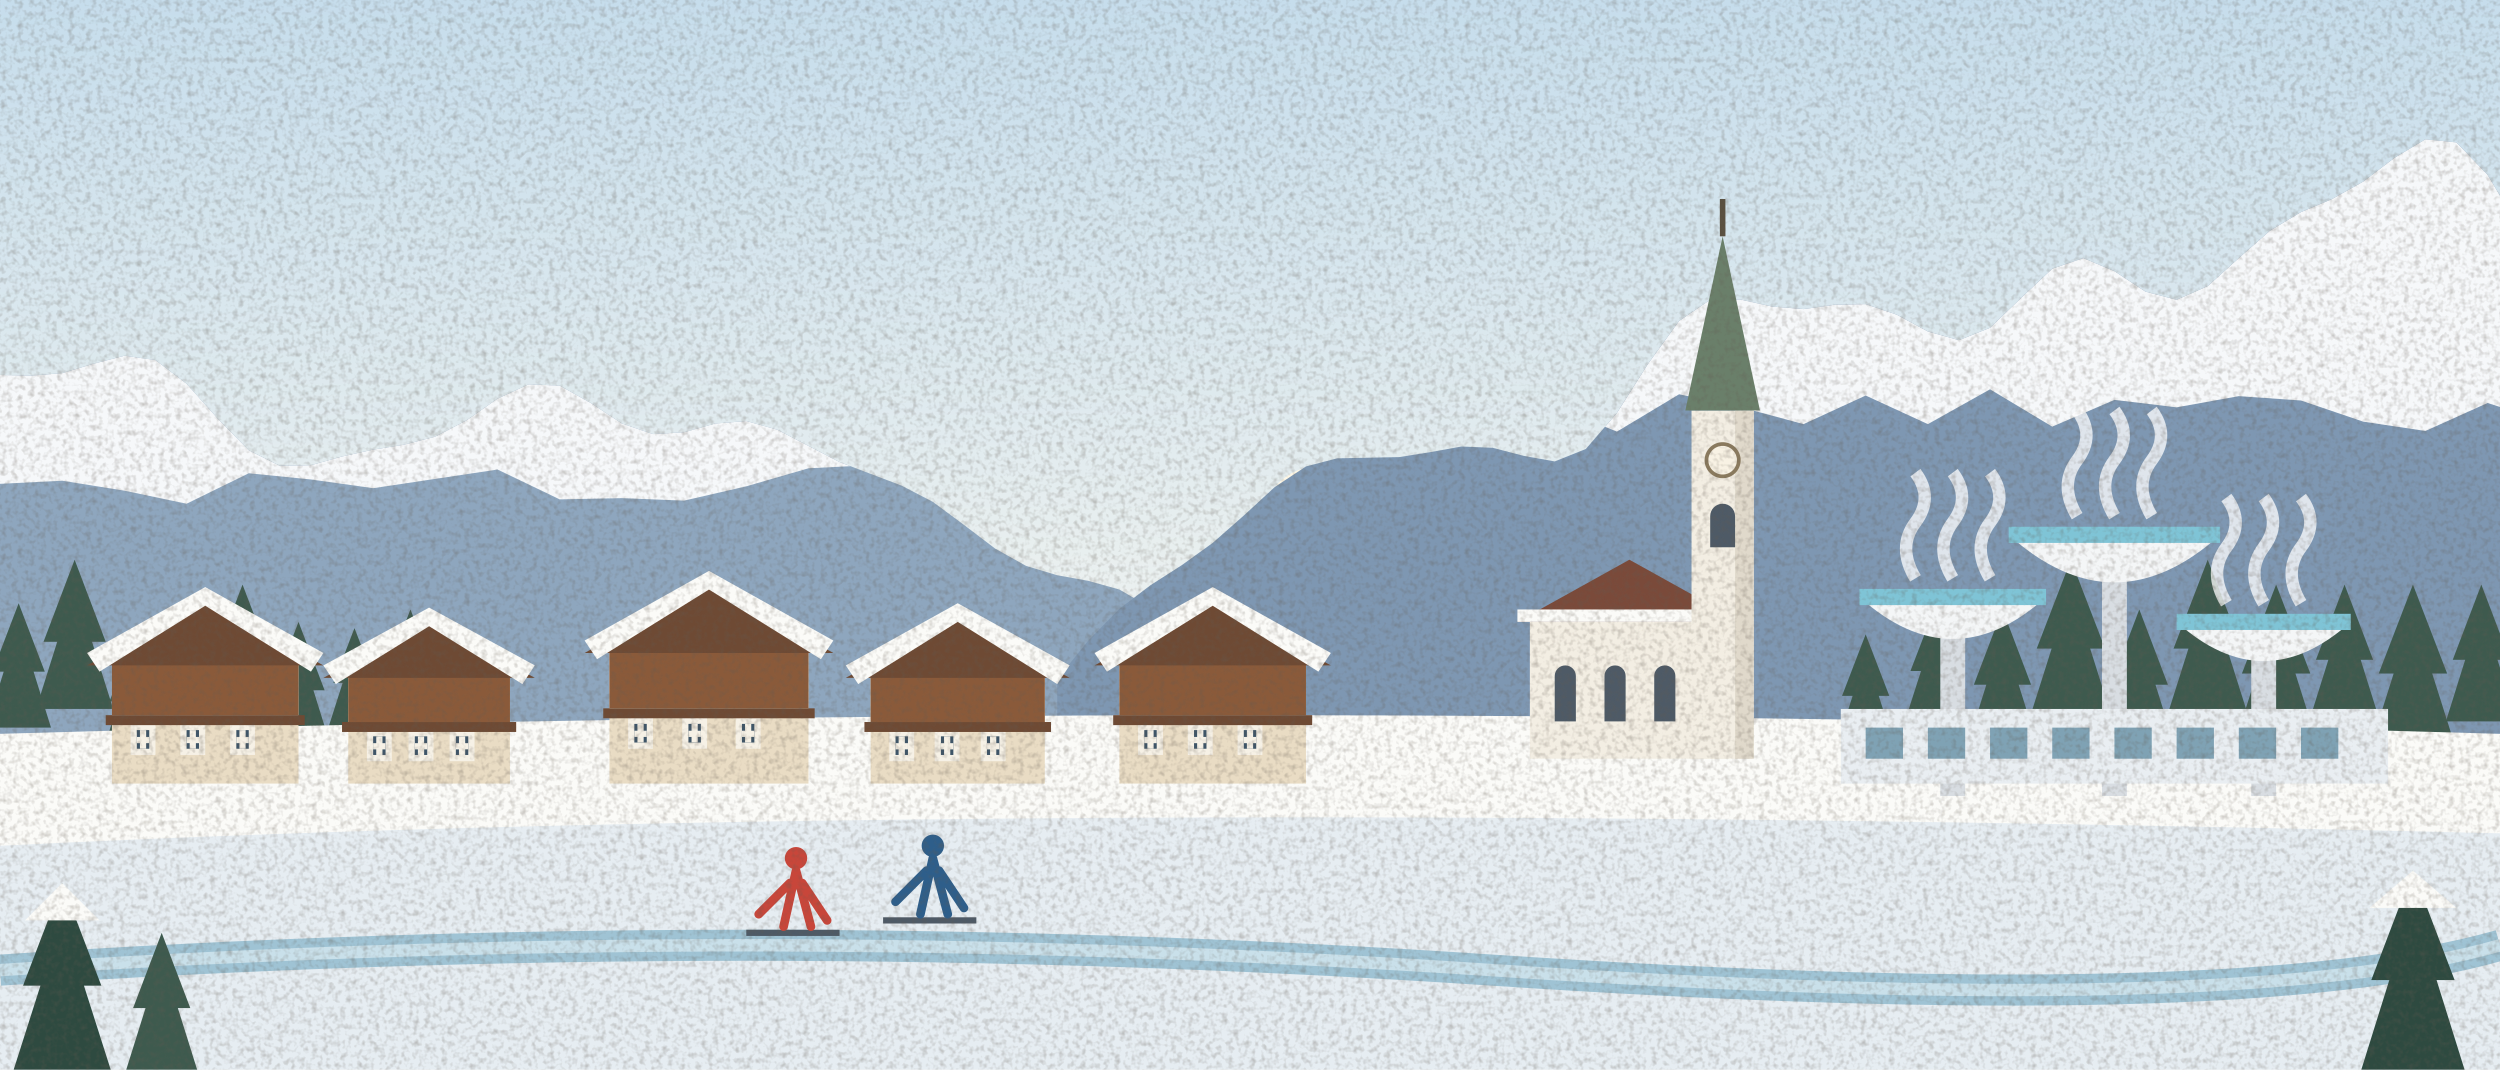
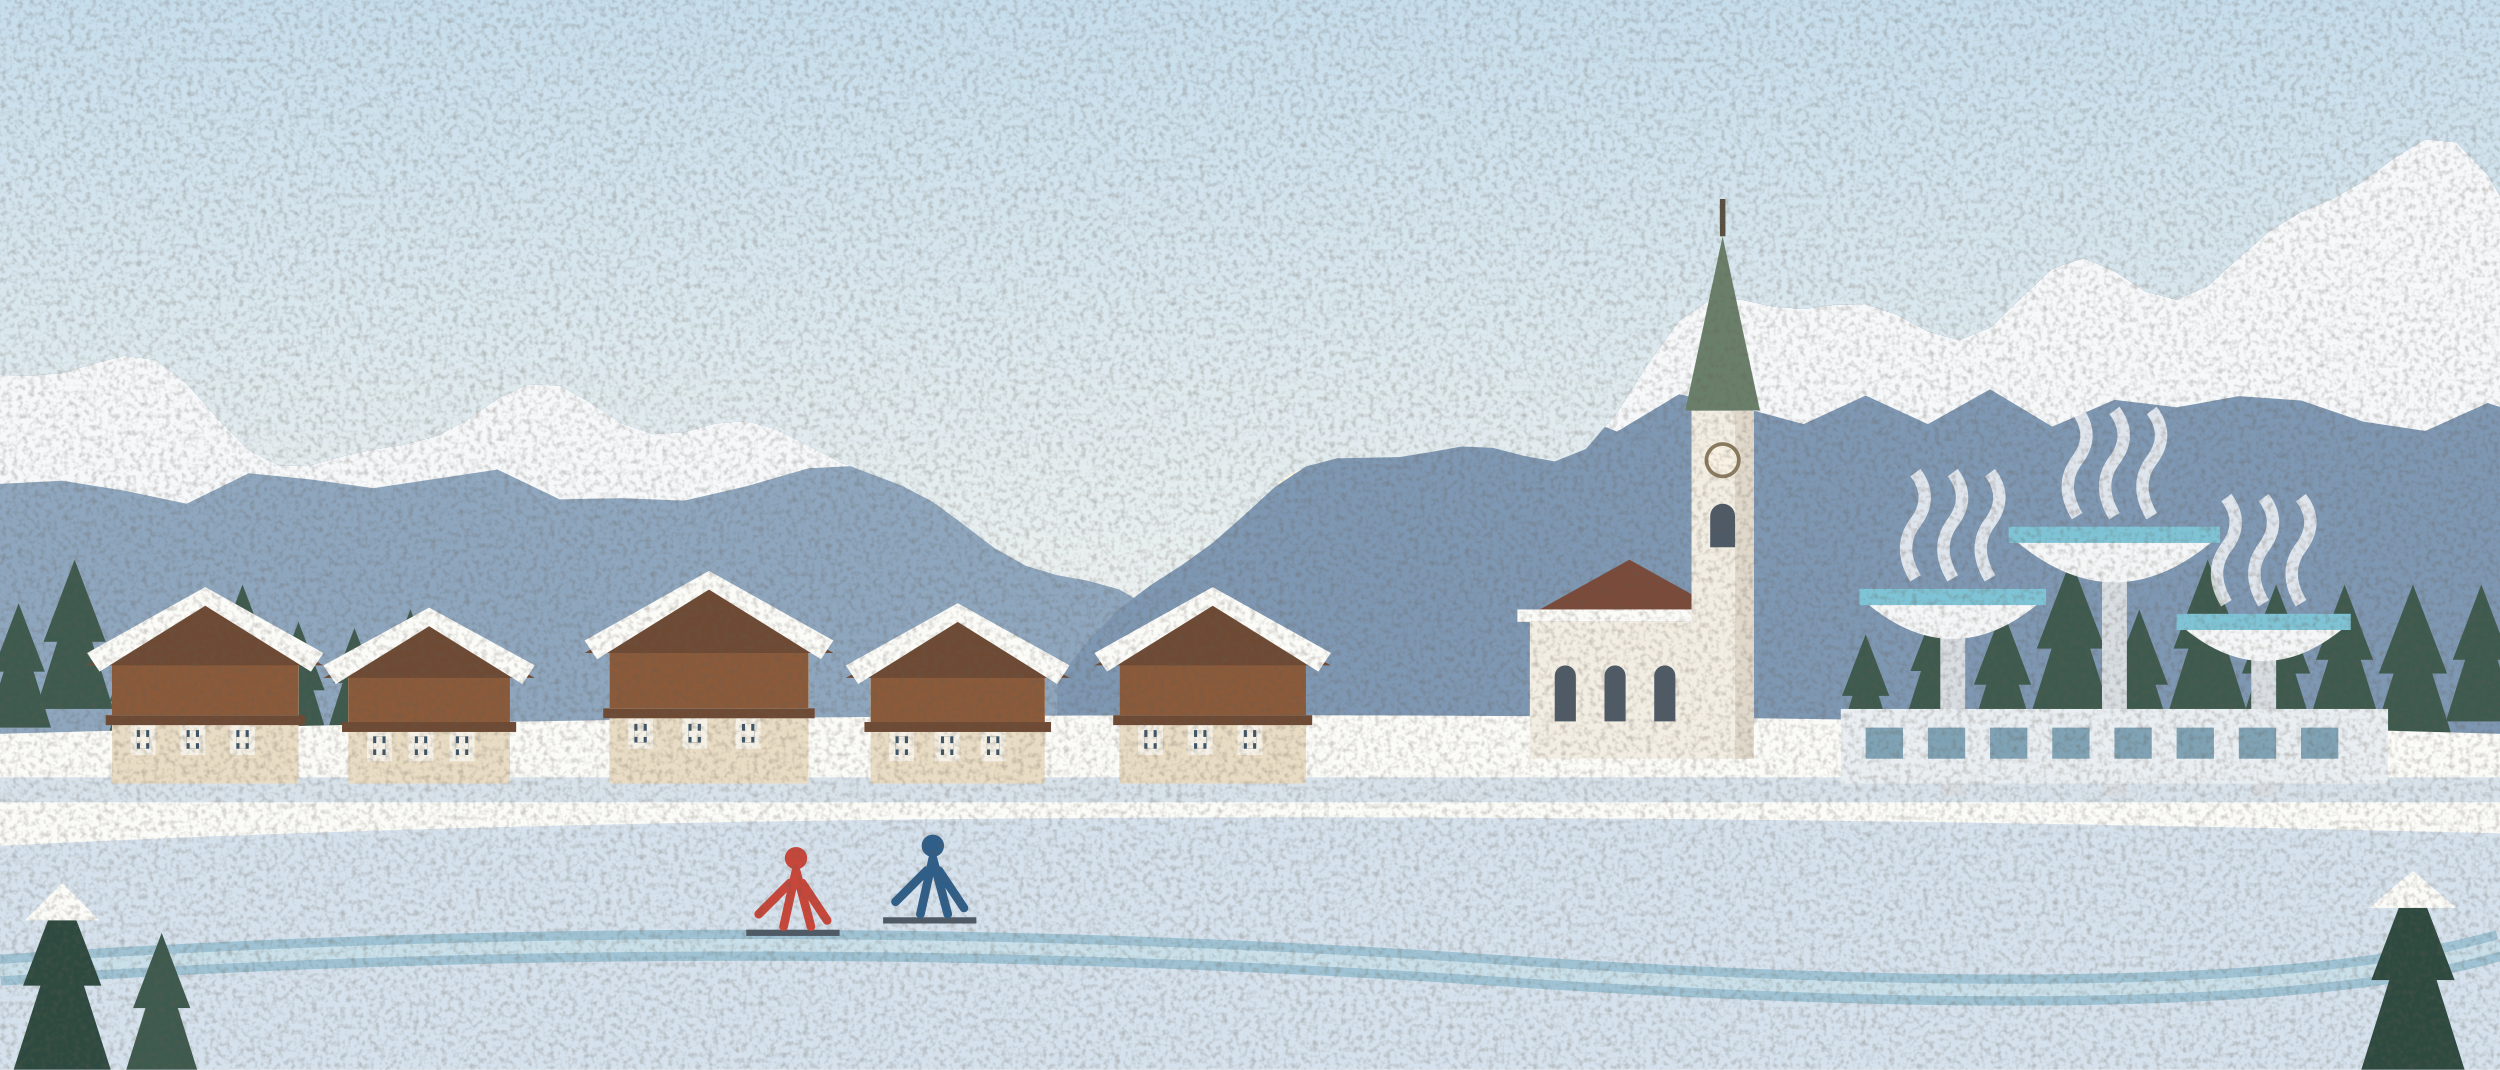
<svg xmlns="http://www.w3.org/2000/svg" viewBox="0 0 402 172" width="402" height="172">
  <defs>
    <linearGradient id="lasky" x1="0" y1="0" x2="0" y2="122" gradientUnits="userSpaceOnUse">
      <stop offset="0" stop-color="#C6DDEC" />
      <stop offset="0.85" stop-color="#EEF2F0" />
      <stop offset="1" stop-color="#F5EFE2" />
    </linearGradient>
    <filter id="lawob" x="-5%" y="-5%" width="110%" height="120%">
      <feTurbulence type="fractalNoise" baseFrequency="0.012 0.22" numOctaves="2" seed="4" />
      <feDisplacementMap in="SourceGraphic" scale="8" xChannelSelector="R" yChannelSelector="G" />
    </filter>
    <filter id="lagrain" x="0" y="0" width="100%" height="100%">
      <feTurbulence type="fractalNoise" baseFrequency="1.1" numOctaves="2" seed="9" />
      <feColorMatrix values="0 0 0 0 .12  0 0 0 0 .1  0 0 0 0 .08  0 0 0 1.4 -.62" />
    </filter>
    <clipPath id="laclip">
      <rect width="402" height="172" />
    </clipPath>
  </defs>
  <g clip-path="url(#laclip)">
    <rect width="402" height="122" fill="url(#lasky)" />
    <circle cx="212" cy="84" r="9" fill="#FFF8E6" opacity="0.95" />
    <path d="M-10 122L-10.0 62.5L-5.0 60.7L0.0 60.3L5.0 60.4L10.0 60.0L15.0 58.5L20.0 57.2L25.0 57.9L30.0 61.7L35.0 67.3L40.0 72.4L45.0 74.9L50.0 74.8L55.0 73.4L60.0 72.3L65.0 71.5L70.0 70.2L75.0 67.6L80.0 64.1L85.0 61.8L90.0 62.0L95.0 64.8L100.0 68.1L105.0 69.8L110.0 69.5L115.0 68.1L120.0 67.7L125.0 69.1L130.0 71.7L135.0 74.3L140.0 76.2L145.0 78.1L150.0 80.7L155.0 84.4L160.0 88.2L165.0 91.0L170.0 92.5L175.0 93.4L180.0 94.8L185.0 97.7L190.0 101.9L195.0 106.7L200.0 111.6L200 122Z" fill="#8EA6BE" />
    <clipPath id="las1">
      <path d="M-10 0H200V78L200.0 80.8L190.0 75.0L180.0 78.4L170.0 76.3L160.0 79.1L150.0 78.9L140.0 74.8L130.0 75.3L120.0 78.2L110.0 80.5L100.0 80.1L90.0 80.3L80.0 75.5L70.0 77.0L60.0 78.5L50.0 77.1L40.0 76.1L30.0 81.0L20.0 78.9L10.0 77.3L0.0 77.8L-10.0 79.4Z" />
    </clipPath>
    <path d="M-10 122L-10.0 62.5L-5.0 60.7L0.0 60.3L5.0 60.4L10.0 60.0L15.0 58.5L20.0 57.2L25.0 57.9L30.0 61.7L35.0 67.3L40.0 72.4L45.0 74.9L50.0 74.8L55.0 73.4L60.0 72.3L65.0 71.5L70.0 70.2L75.0 67.6L80.0 64.1L85.0 61.8L90.0 62.0L95.0 64.8L100.0 68.1L105.0 69.8L110.0 69.5L115.0 68.1L120.0 67.7L125.0 69.1L130.0 71.7L135.0 74.3L140.0 76.2L145.0 78.1L150.0 80.7L155.0 84.4L160.0 88.2L165.0 91.0L170.0 92.5L175.0 93.4L180.0 94.8L185.0 97.7L190.0 101.9L195.0 106.7L200.0 111.6L200 122Z" fill="#F6F8FA" clip-path="url(#las1)" />
    <path d="M170 122L170.0 109.2L175.0 103.0L180.0 97.9L185.0 94.1L190.0 90.9L195.0 87.3L200.0 82.9L205.0 78.3L210.0 75.0L215.0 73.7L220.0 73.6L225.0 73.5L230.0 72.7L235.0 71.8L240.0 72.0L245.0 73.3L250.0 74.2L255.0 72.2L260.0 66.4L265.0 58.5L270.0 51.6L275.0 48.2L280.0 48.2L285.0 49.3L290.0 49.7L295.0 49.0L300.0 48.9L305.0 50.6L310.0 53.3L315.0 54.7L320.0 52.7L325.0 47.9L330.0 43.2L335.0 41.5L340.0 43.6L345.0 46.9L350.0 48.2L355.0 46.0L360.0 41.5L365.0 37.1L370.0 34.1L375.0 32.0L380.0 29.2L385.0 25.4L390.0 22.4L395.0 22.9L400.0 28.1L405.0 36.5L410.0 45.1L415.0 51.4L420.0 55.2L420 122Z" fill="#7E97B2" />
    <clipPath id="las2">
      <path d="M170 0H420V66L420.0 67.8L410.0 68.0L400.0 64.8L390.0 69.3L380.0 67.8L370.0 64.4L360.0 63.7L350.0 65.5L340.0 64.3L330.0 68.6L320.0 62.6L310.0 68.2L300.0 63.6L290.0 68.2L280.0 65.5L270.0 63.4L260.0 69.4L250.0 65.4L240.0 69.3L230.0 64.8L220.0 64.2L210.0 66.4L200.0 63.9L190.0 66.5L180.0 67.5L170.0 67.0Z" />
    </clipPath>
    <path d="M170 122L170.0 109.2L175.0 103.0L180.0 97.9L185.0 94.1L190.0 90.9L195.0 87.3L200.0 82.9L205.0 78.3L210.0 75.0L215.0 73.7L220.0 73.6L225.0 73.5L230.0 72.7L235.0 71.8L240.0 72.0L245.0 73.3L250.0 74.2L255.0 72.2L260.0 66.4L265.0 58.5L270.0 51.6L275.0 48.2L280.0 48.2L285.0 49.3L290.0 49.7L295.0 49.0L300.0 48.9L305.0 50.6L310.0 53.3L315.0 54.7L320.0 52.7L325.0 47.9L330.0 43.2L335.0 41.5L340.0 43.6L345.0 46.9L350.0 48.2L355.0 46.0L360.0 41.5L365.0 37.1L370.0 34.1L375.0 32.0L380.0 29.2L385.0 25.4L390.0 22.4L395.0 22.9L400.0 28.1L405.0 36.5L410.0 45.1L415.0 51.4L420.0 55.2L420 122Z" fill="#F6F8FA" clip-path="url(#las2)" />
    <path d="M-6 104L-2.6 112.8H-4.1L-1.8 120H-10.2L-7.9 112.8H-9.4Z" fill="#3E5A4E" />
    <path d="M3 97L7.2 108.0H5.4L8.2 117H-2.2L0.6 108.0H-1.2Z" fill="#3E5A4E" />
    <path d="M12 90L17.0 103.2H14.8L18.2 114H5.8L9.2 103.2H7.0Z" fill="#3E5A4E" />
    <path d="M21 104L24.4 112.8H22.9L25.2 120H16.8L19.1 112.8H17.6Z" fill="#3E5A4E" />
    <path d="M30 97L34.2 108.0H32.4L35.2 117H24.8L27.6 108.0H25.8Z" fill="#3E5A4E" />
    <path d="M39 94L43.2 105.0H41.4L44.2 114H33.8L36.6 105.0H34.8Z" fill="#3E5A4E" />
    <path d="M48 100L52.2 111.0H50.4L53.2 120H42.8L45.6 111.0H43.8Z" fill="#3E5A4E" />
    <path d="M57 101L60.4 109.8H58.9L61.2 117H52.8L55.1 109.8H53.6Z" fill="#3E5A4E" />
    <path d="M66 98L69.4 106.8H67.9L70.2 114H61.8L64.1 106.8H62.6Z" fill="#3E5A4E" />
    <path d="M300 102L303.8 111.9H302.1L304.7 120H295.3L297.9 111.9H296.2Z" fill="#3E5A4E" />
    <path d="M311 98L314.8 107.9H313.1L315.7 116H306.3L308.9 107.9H307.2Z" fill="#3E5A4E" />
    <path d="M322 98L326.6 110.1H324.6L327.7 120H316.3L319.4 110.1H317.4Z" fill="#3E5A4E" />
    <path d="M333 90L338.5 104.3H336.1L339.8 116H326.2L329.9 104.3H327.5Z" fill="#3E5A4E" />
    <path d="M344 98L348.6 110.1H346.6L349.7 120H338.3L341.4 110.1H339.4Z" fill="#3E5A4E" />
    <path d="M355 90L360.5 104.3H358.1L361.8 116H348.2L351.9 104.3H349.5Z" fill="#3E5A4E" />
    <path d="M366 94L371.5 108.3H369.1L372.8 120H359.2L362.9 108.3H360.5Z" fill="#3E5A4E" />
    <path d="M377 94L381.6 106.1H379.6L382.7 116H371.3L374.4 106.1H372.4Z" fill="#3E5A4E" />
    <path d="M388 94L393.5 108.3H391.1L394.8 120H381.2L384.9 108.3H382.5Z" fill="#3E5A4E" />
    <path d="M399 94L403.6 106.1H401.6L404.7 116H393.3L396.4 106.1H394.4Z" fill="#3E5A4E" />
    <path d="M0 118Q200 112 402 118V172H0Z" fill="#FBFBF8" />
-     <path d="M0 136Q160 128 402 134V172H0Z" fill="#E6EDF2" />
+     <path d="M0 136Q160 128 402 134V172H0Z" fill="#D5E1EC" />
+     <rect x="0.0" y="125.0" width="402.0" height="4.0" fill="#D3DFEA" opacity="0.9" />
    <rect x="246.0" y="100.0" width="32.0" height="22.0" fill="#F3EEE3" />
    <path d="M244 100L262 90L280 100Z" fill="#7A4A3A" />
    <rect x="244.0" y="98.0" width="36.0" height="2.0" fill="#FBFBF8" />
    <rect x="272.0" y="66.0" width="10.0" height="56.0" fill="#F3EEE3" />
    <rect x="279.0" y="66.0" width="3.0" height="56.0" fill="#E0D9CB" />
    <path d="M271 66L277 38L283 66Z" fill="#6A7F6A" />
    <path d="M277 38V32" stroke="#5A5040" stroke-width=".9" />
    <circle cx="277" cy="74" r="2.6" fill="#F8F2E4" stroke="#8A7A5E" stroke-width=".6" />
    <path d="M275.0 88.0V83.0A2.0 2.0 0 0 1 279.0 83.0V88.0Z" fill="#4E5A66" />
    <path d="M250.0 116.0V108.7A1.7 1.7 0 0 1 253.4 108.7V116.0Z" fill="#4E5A66" />
    <path d="M258.0 116.0V108.7A1.7 1.7 0 0 1 261.4 108.7V116.0Z" fill="#4E5A66" />
    <path d="M266.0 116.0V108.7A1.7 1.7 0 0 1 269.4 108.7V116.0Z" fill="#4E5A66" />
    <rect x="18.0" y="106.0" width="30.0" height="20.0" fill="#E9DCC4" />
    <rect x="18.0" y="106.0" width="30.0" height="9.0" fill="#8A5A3A" />
    <path d="M14 107L33.0 96.4L52 107Z" fill="#6E4A34" />
    <path d="M14 105L33.0 94.4L52 105L50 108L33.0 97.4L16 108Z" fill="#FBFBF8" />
    <rect x="21.0" y="116.4" width="4" height="5" fill="#F6F1E6" />
    <rect x="22.0" y="117.4" width="2" height="3" fill="#3E5568" />
    <rect x="22.5" y="117.4" width="1" height="3" fill="#F6F1E6" />
    <rect x="22.0" y="118.5" width="2" height="1" fill="#F6F1E6" />
    <rect x="29.0" y="116.4" width="4" height="5" fill="#F6F1E6" />
    <rect x="30.0" y="117.4" width="2" height="3" fill="#3E5568" />
    <rect x="30.5" y="117.4" width="1" height="3" fill="#F6F1E6" />
    <rect x="30.0" y="118.5" width="2" height="1" fill="#F6F1E6" />
    <rect x="37.0" y="116.4" width="4" height="5" fill="#F6F1E6" />
    <rect x="38.0" y="117.4" width="2" height="3" fill="#3E5568" />
    <rect x="38.5" y="117.4" width="1" height="3" fill="#F6F1E6" />
    <rect x="38.0" y="118.5" width="2" height="1" fill="#F6F1E6" />
    <rect x="17.0" y="115.0" width="32.0" height="1.6" fill="#6E4A34" />
    <rect x="56.0" y="108.0" width="26.0" height="18.0" fill="#E9DCC4" />
    <rect x="56.0" y="108.0" width="26.0" height="8.1" fill="#8A5A3A" />
    <path d="M52 109L69.0 99.7L86 109Z" fill="#6E4A34" />
    <path d="M52 107L69.0 97.7L86 107L84 110L69.0 100.7L54 110Z" fill="#FBFBF8" />
    <rect x="59.0" y="117.4" width="4" height="5" fill="#F6F1E6" />
    <rect x="60.0" y="118.4" width="2" height="3" fill="#3E5568" />
    <rect x="60.5" y="118.4" width="1" height="3" fill="#F6F1E6" />
    <rect x="60.0" y="119.5" width="2" height="1" fill="#F6F1E6" />
    <rect x="65.7" y="117.4" width="4" height="5" fill="#F6F1E6" />
    <rect x="66.7" y="118.4" width="2" height="3" fill="#3E5568" />
    <rect x="67.2" y="118.4" width="1" height="3" fill="#F6F1E6" />
    <rect x="66.7" y="119.5" width="2" height="1" fill="#F6F1E6" />
    <rect x="72.3" y="117.4" width="4" height="5" fill="#F6F1E6" />
    <rect x="73.3" y="118.4" width="2" height="3" fill="#3E5568" />
    <rect x="73.8" y="118.4" width="1" height="3" fill="#F6F1E6" />
    <rect x="73.3" y="119.5" width="2" height="1" fill="#F6F1E6" />
    <rect x="55.0" y="116.1" width="28.0" height="1.6" fill="#6E4A34" />
    <rect x="98.0" y="104.0" width="32.0" height="22.0" fill="#E9DCC4" />
    <rect x="98.0" y="104.0" width="32.0" height="9.9" fill="#8A5A3A" />
    <path d="M94 105L114.0 93.8L134 105Z" fill="#6E4A34" />
    <path d="M94 103L114.0 91.8L134 103L132 106L114.0 94.8L96 106Z" fill="#FBFBF8" />
    <rect x="101.0" y="115.4" width="4" height="5" fill="#F6F1E6" />
    <rect x="102.0" y="116.4" width="2" height="3" fill="#3E5568" />
    <rect x="102.5" y="116.4" width="1" height="3" fill="#F6F1E6" />
    <rect x="102.0" y="117.5" width="2" height="1" fill="#F6F1E6" />
    <rect x="109.7" y="115.4" width="4" height="5" fill="#F6F1E6" />
    <rect x="110.7" y="116.4" width="2" height="3" fill="#3E5568" />
    <rect x="111.2" y="116.4" width="1" height="3" fill="#F6F1E6" />
    <rect x="110.7" y="117.5" width="2" height="1" fill="#F6F1E6" />
    <rect x="118.3" y="115.4" width="4" height="5" fill="#F6F1E6" />
    <rect x="119.3" y="116.4" width="2" height="3" fill="#3E5568" />
    <rect x="119.8" y="116.4" width="1" height="3" fill="#F6F1E6" />
    <rect x="119.3" y="117.5" width="2" height="1" fill="#F6F1E6" />
    <rect x="97.0" y="113.9" width="34.0" height="1.6" fill="#6E4A34" />
    <rect x="140.0" y="108.0" width="28.0" height="18.0" fill="#E9DCC4" />
    <rect x="140.0" y="108.0" width="28.0" height="8.1" fill="#8A5A3A" />
    <path d="M136 109L154.0 99.0L172 109Z" fill="#6E4A34" />
    <path d="M136 107L154.0 97.0L172 107L170 110L154.0 100.0L138 110Z" fill="#FBFBF8" />
    <rect x="143.0" y="117.4" width="4" height="5" fill="#F6F1E6" />
    <rect x="144.0" y="118.4" width="2" height="3" fill="#3E5568" />
    <rect x="144.5" y="118.4" width="1" height="3" fill="#F6F1E6" />
    <rect x="144.0" y="119.5" width="2" height="1" fill="#F6F1E6" />
    <rect x="150.3" y="117.4" width="4" height="5" fill="#F6F1E6" />
    <rect x="151.3" y="118.4" width="2" height="3" fill="#3E5568" />
    <rect x="151.8" y="118.4" width="1" height="3" fill="#F6F1E6" />
    <rect x="151.3" y="119.5" width="2" height="1" fill="#F6F1E6" />
    <rect x="157.7" y="117.4" width="4" height="5" fill="#F6F1E6" />
    <rect x="158.7" y="118.4" width="2" height="3" fill="#3E5568" />
    <rect x="159.2" y="118.4" width="1" height="3" fill="#F6F1E6" />
    <rect x="158.7" y="119.5" width="2" height="1" fill="#F6F1E6" />
    <rect x="139.0" y="116.1" width="30.0" height="1.6" fill="#6E4A34" />
    <rect x="180.0" y="106.0" width="30.0" height="20.0" fill="#E9DCC4" />
    <rect x="180.0" y="106.0" width="30.0" height="9.0" fill="#8A5A3A" />
    <path d="M176 107L195.0 96.4L214 107Z" fill="#6E4A34" />
    <path d="M176 105L195.0 94.4L214 105L212 108L195.0 97.4L178 108Z" fill="#FBFBF8" />
    <rect x="183.0" y="116.4" width="4" height="5" fill="#F6F1E6" />
    <rect x="184.0" y="117.4" width="2" height="3" fill="#3E5568" />
    <rect x="184.5" y="117.4" width="1" height="3" fill="#F6F1E6" />
    <rect x="184.0" y="118.5" width="2" height="1" fill="#F6F1E6" />
    <rect x="191.0" y="116.4" width="4" height="5" fill="#F6F1E6" />
    <rect x="192.0" y="117.4" width="2" height="3" fill="#3E5568" />
    <rect x="192.5" y="117.4" width="1" height="3" fill="#F6F1E6" />
    <rect x="192.0" y="118.5" width="2" height="1" fill="#F6F1E6" />
    <rect x="199.0" y="116.4" width="4" height="5" fill="#F6F1E6" />
    <rect x="200.0" y="117.4" width="2" height="3" fill="#3E5568" />
    <rect x="200.5" y="117.4" width="1" height="3" fill="#F6F1E6" />
    <rect x="200.0" y="118.5" width="2" height="1" fill="#F6F1E6" />
    <rect x="179.0" y="115.0" width="32.0" height="1.6" fill="#6E4A34" />
    <rect x="312.0" y="98.0" width="4.0" height="30.0" fill="#D8DDE2" />
    <path d="M299 96Q314 109.5 329 96Z" fill="#F4F6F7" />
    <path d="M299 96H329" stroke="#7FC4D6" stroke-width="2.6" />
    <path d="M308 93q-3 -5 0 -9q3 -4 0 -8" stroke="#FFFFFF" stroke-width="2" fill="none" opacity=".75" />
    <path d="M314 93q-3 -5 0 -9q3 -4 0 -8" stroke="#FFFFFF" stroke-width="2" fill="none" opacity=".75" />
    <path d="M320 93q-3 -5 0 -9q3 -4 0 -8" stroke="#FFFFFF" stroke-width="2" fill="none" opacity=".75" />
    <rect x="338.0" y="88.0" width="4.0" height="40.0" fill="#D8DDE2" />
    <path d="M323 86Q340 101.3 357 86Z" fill="#F4F6F7" />
    <path d="M323 86H357" stroke="#7FC4D6" stroke-width="2.6" />
    <path d="M334 83q-3 -5 0 -9q3 -4 0 -8" stroke="#FFFFFF" stroke-width="2" fill="none" opacity=".75" />
    <path d="M340 83q-3 -5 0 -9q3 -4 0 -8" stroke="#FFFFFF" stroke-width="2" fill="none" opacity=".75" />
    <path d="M346 83q-3 -5 0 -9q3 -4 0 -8" stroke="#FFFFFF" stroke-width="2" fill="none" opacity=".75" />
    <rect x="362.0" y="102.0" width="4.0" height="26.0" fill="#D8DDE2" />
    <path d="M350 100Q364 112.6 378 100Z" fill="#F4F6F7" />
    <path d="M350 100H378" stroke="#7FC4D6" stroke-width="2.6" />
    <path d="M358 97q-3 -5 0 -9q3 -4 0 -8" stroke="#FFFFFF" stroke-width="2" fill="none" opacity=".75" />
    <path d="M364 97q-3 -5 0 -9q3 -4 0 -8" stroke="#FFFFFF" stroke-width="2" fill="none" opacity=".75" />
    <path d="M370 97q-3 -5 0 -9q3 -4 0 -8" stroke="#FFFFFF" stroke-width="2" fill="none" opacity=".75" />
    <rect x="296.0" y="114.0" width="88.0" height="12.0" fill="#E9EEF2" />
    <rect x="300.0" y="117.0" width="6.0" height="5.0" fill="#7FA2B4" />
    <rect x="310.0" y="117.0" width="6.0" height="5.0" fill="#7FA2B4" />
    <rect x="320.0" y="117.0" width="6.0" height="5.0" fill="#7FA2B4" />
    <rect x="330.0" y="117.0" width="6.0" height="5.0" fill="#7FA2B4" />
    <rect x="340.0" y="117.0" width="6.0" height="5.0" fill="#7FA2B4" />
    <rect x="350.0" y="117.0" width="6.0" height="5.0" fill="#7FA2B4" />
    <rect x="360.0" y="117.0" width="6.0" height="5.0" fill="#7FA2B4" />
    <rect x="370.0" y="117.0" width="6.0" height="5.0" fill="#7FA2B4" />
    <path d="M0 156Q120 148 240 156T402 152" stroke="#9FC3D4" stroke-width="5" fill="none" />
    <path d="M0 156Q120 148 240 156T402 152" stroke="#C9E0EA" stroke-width="2" fill="none" />
    <path d="M120 150H135" stroke="#4E5A66" stroke-width="1" />
    <path d="M128 140L126 149M128 140L130.4 149M127 142L122 147M129 142L133 148" stroke="#C8463A" stroke-width="1.4" stroke-linecap="round" />
    <circle cx="128" cy="138" r="1.8" fill="#C8463A" />
    <path d="M142 148H157" stroke="#4E5A66" stroke-width="1" />
    <path d="M150 138L148 147M150 138L152.4 147M149 140L144 145M151 140L155 146" stroke="#2E5E8A" stroke-width="1.4" stroke-linecap="round" />
    <circle cx="150" cy="136" r="1.8" fill="#2E5E8A" />
    <path d="M10 142L16.3 158.5H13.5L17.8 172H2.2L6.5 158.5H3.7Z" fill="#2E4A40" />
    <path d="M26 150L30.6 162.1H28.6L31.7 172H20.3L23.4 162.1H21.4Z" fill="#3E5A4E" />
    <path d="M388 140L394.7 157.6H391.8L396.3 172H379.7L384.2 157.6H381.3Z" fill="#2E4A40" />
    <path d="M4 148L10 142L16 148Z" fill="#FBFBF8" />
    <path d="M381 146L388 140L395 146Z" fill="#FBFBF8" />
    <rect width="402" height="172" filter="url(#lagrain)" opacity="0.5" />
  </g>
</svg>
